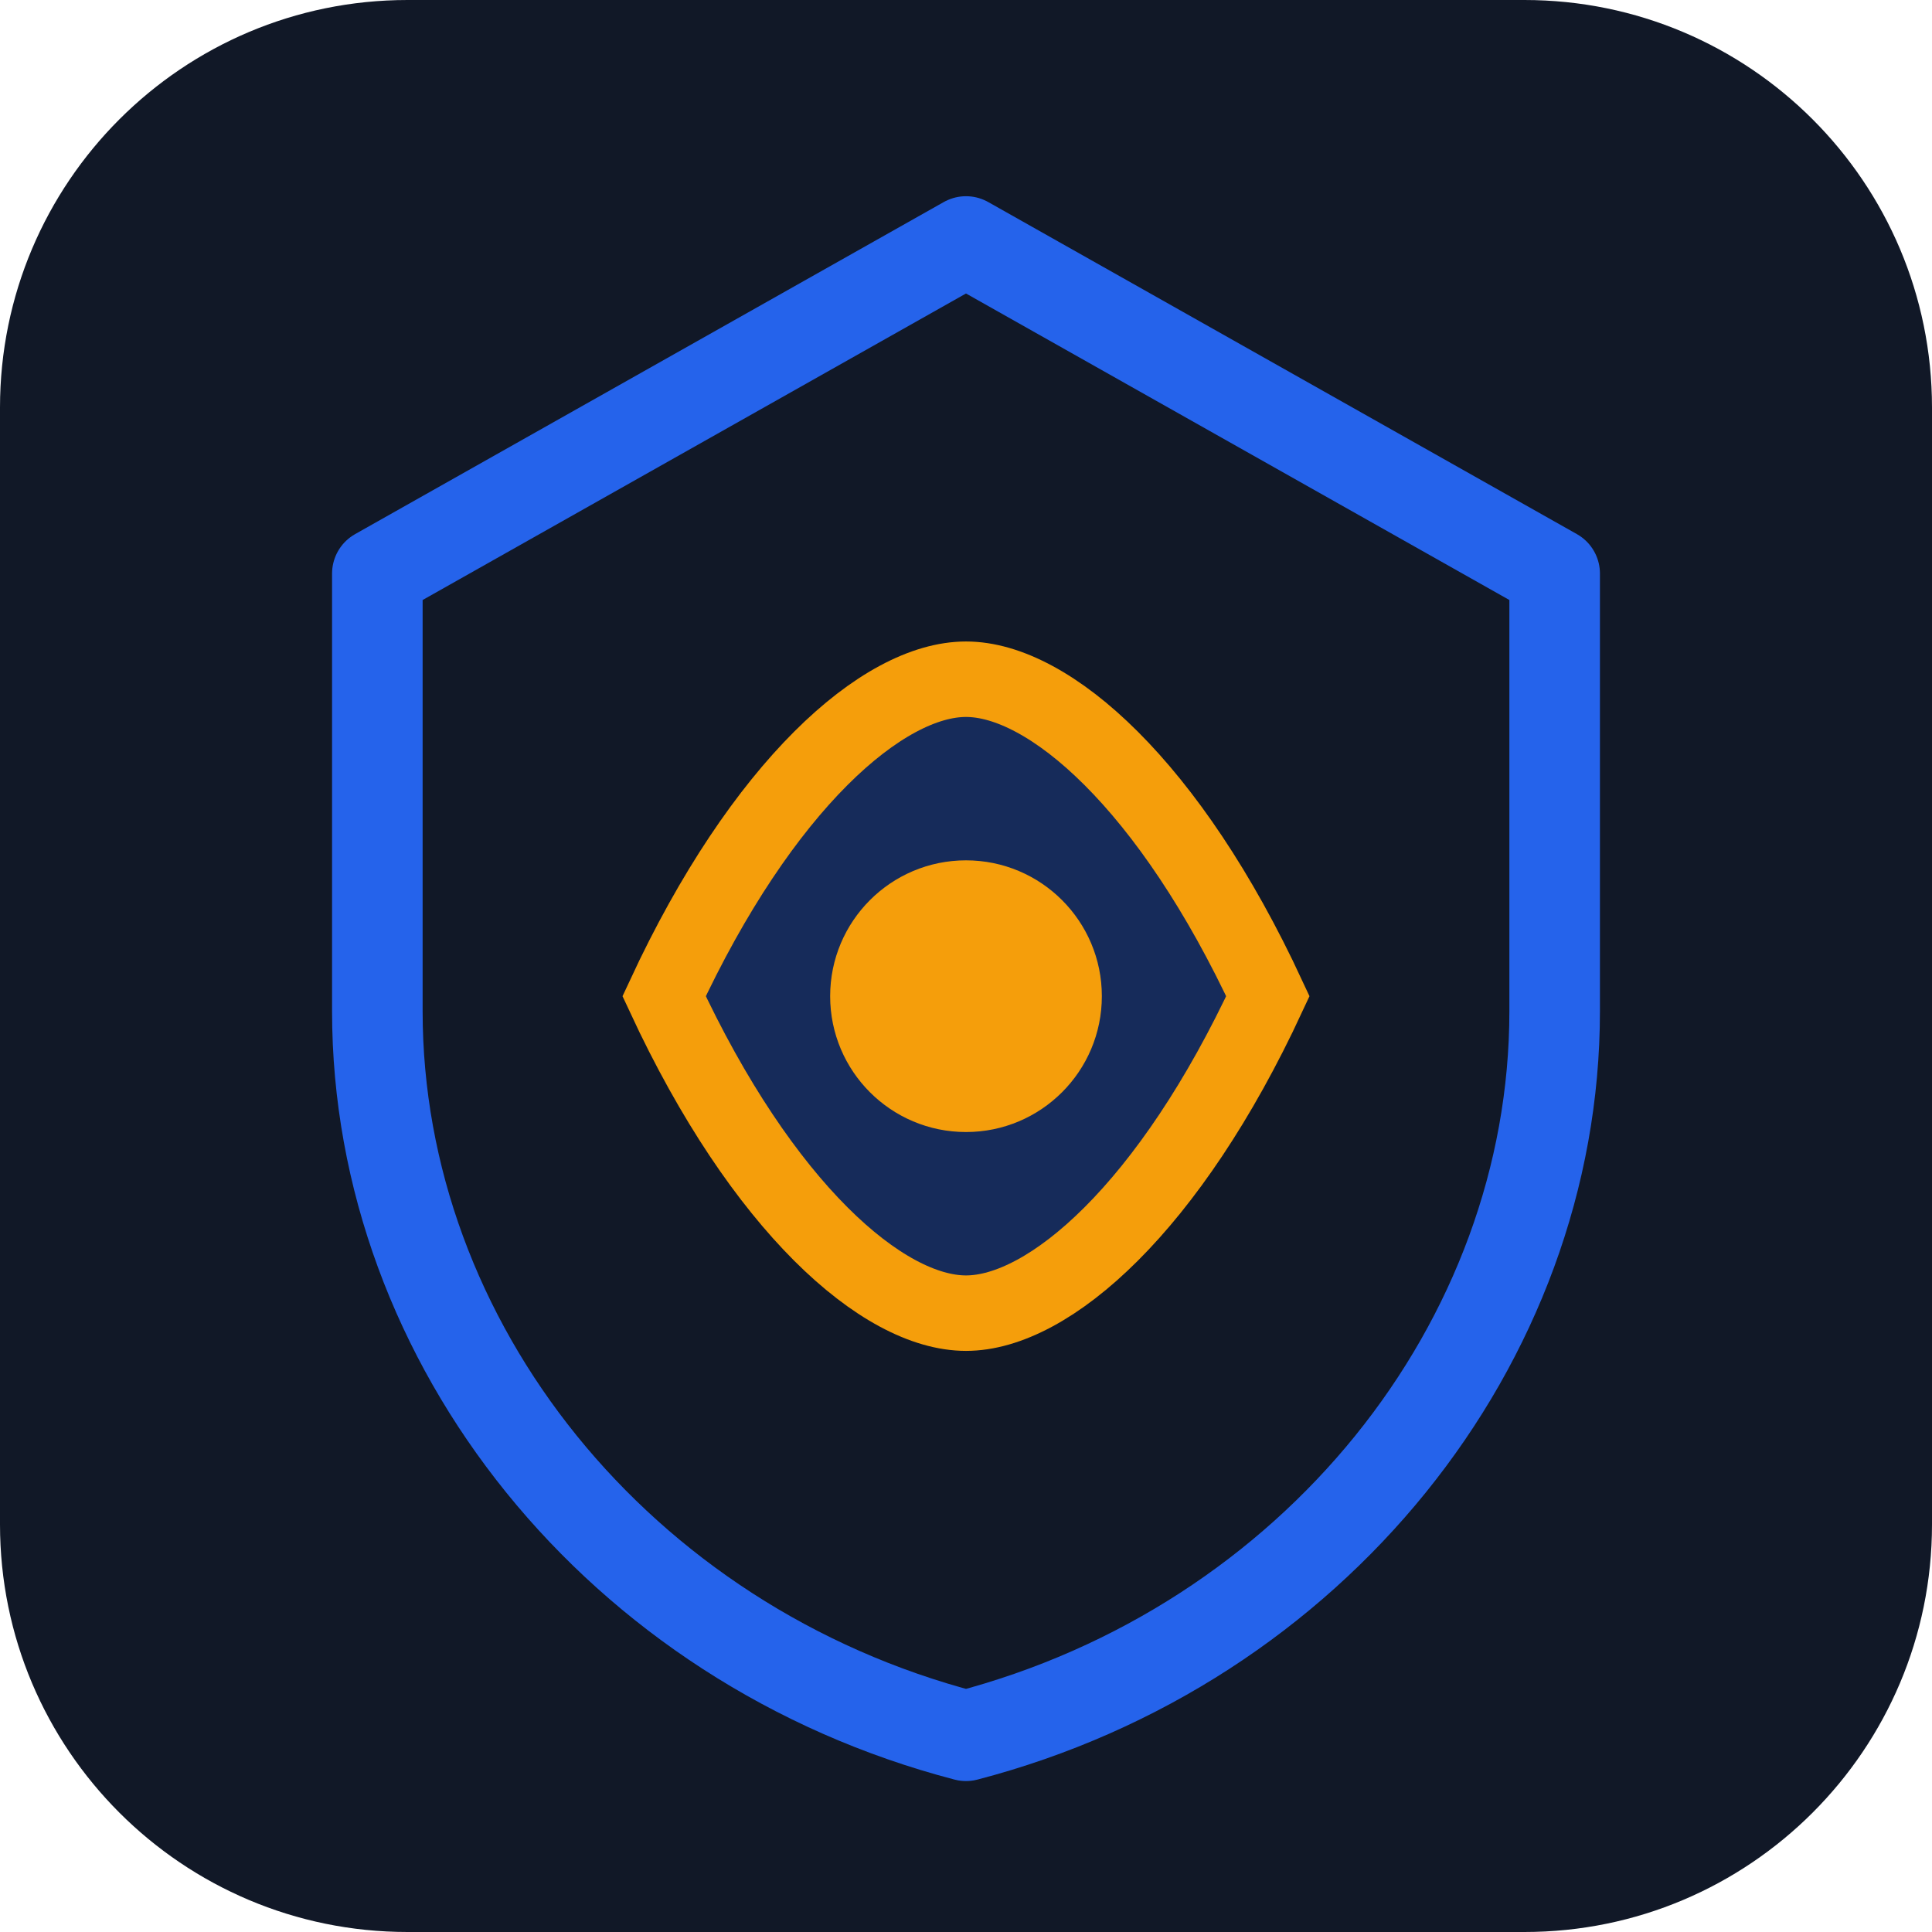
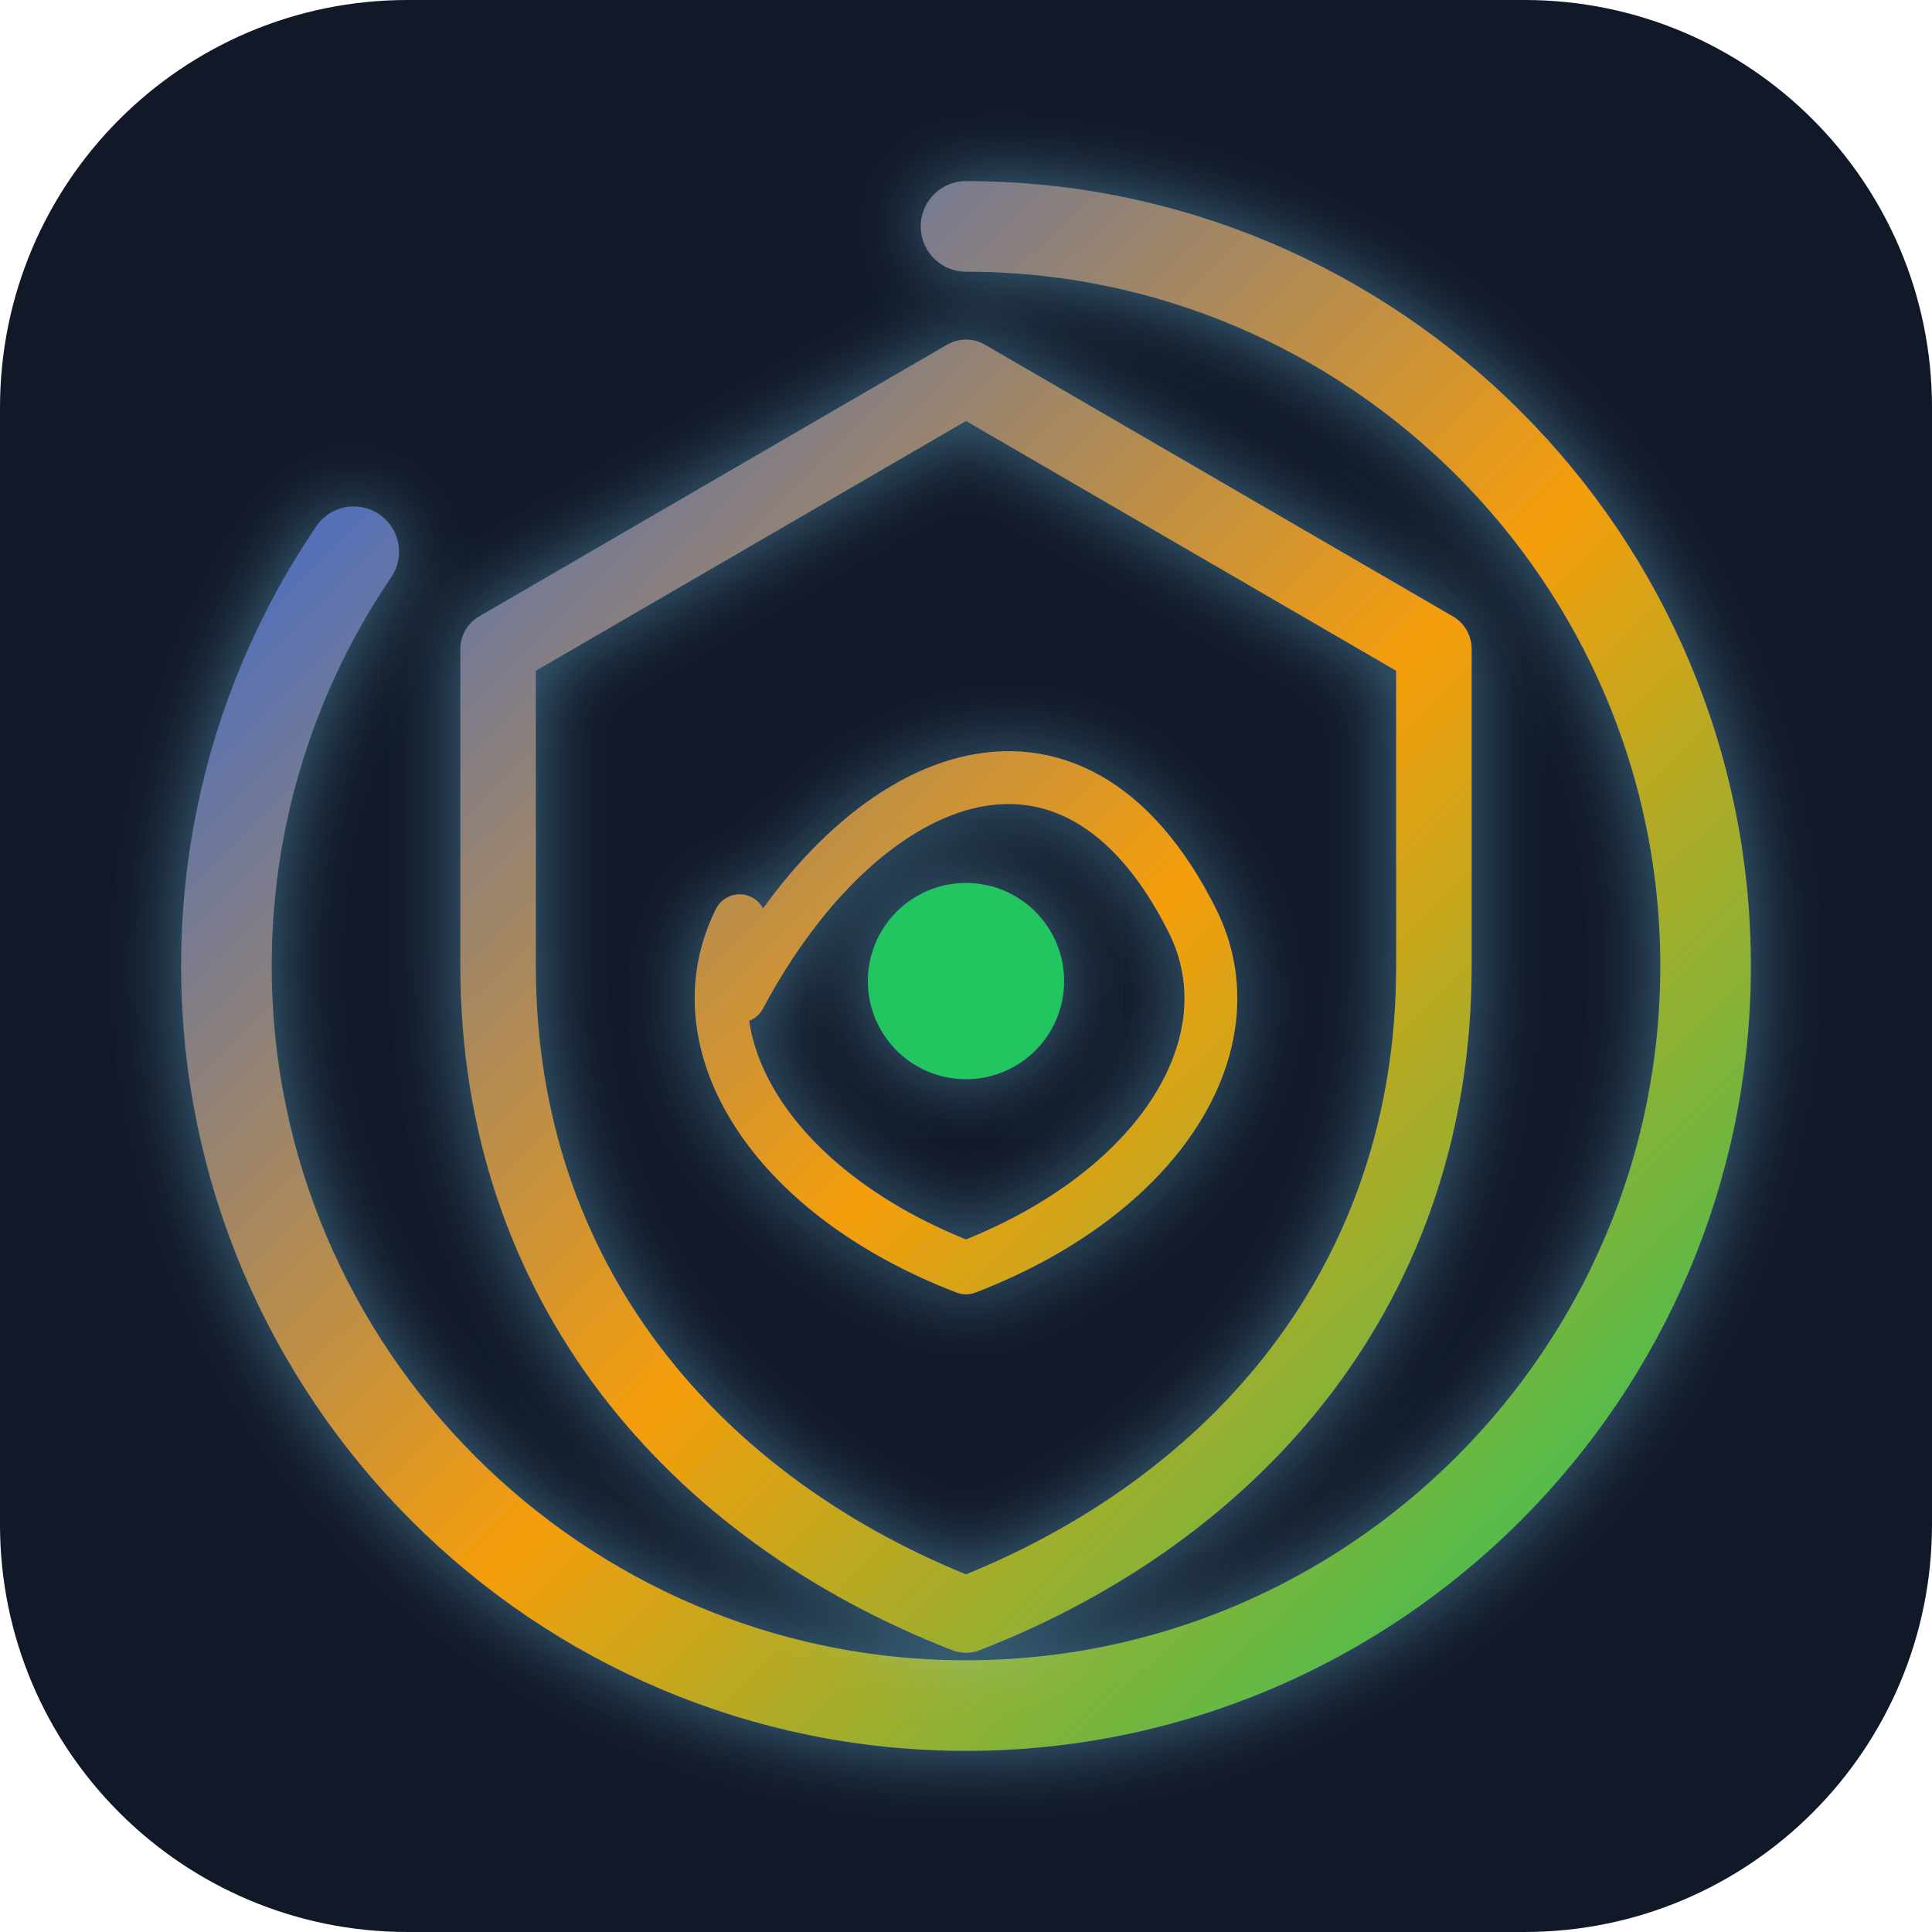
- <svg xmlns="http://www.w3.org/2000/svg" width="256" height="256" viewBox="0 0 256 256" fill="none">
-   <rect width="256" height="256" rx="54" fill="#111827" />
-   <path d="M128 32L206 76V134C206 178 174 218 128 230C82 218 50 178 50 134V76L128 32Z" stroke="#2563eb" stroke-width="12" stroke-linejoin="round" />
-   <path d="M88 132C101 104 117 90 128 90C139 90 155 104 168 132C155 160 139 174 128 174C117 174 101 160 88 132Z" fill="#2563eb" fill-opacity="0.26" stroke="#f59e0b" stroke-width="10" />
-   <circle cx="128" cy="132" r="18" fill="#f59e0b" />
+ <svg xmlns="http://www.w3.org/2000/svg" width="256" height="256" viewBox="0 0 256 256" fill="none" role="img" aria-label="UPI Guardian Mode animated logo">
+   <defs>
+     <linearGradient id="brand" x1="34" y1="32" x2="222" y2="222" gradientUnits="userSpaceOnUse">
+       <stop offset="0%" stop-color="#2563eb">
+         <animate attributeName="stop-color" values="#2563eb;#f59e0b;#2563eb" dur="5s" repeatCount="indefinite" />
+       </stop>
+       <stop offset="55%" stop-color="#f59e0b">
+         <animate attributeName="stop-color" values="#f59e0b;#22c55e;#f59e0b" dur="5s" repeatCount="indefinite" />
+       </stop>
+       <stop offset="100%" stop-color="#22c55e" />
+     </linearGradient>
+     <filter id="glow" x="-30%" y="-30%" width="160%" height="160%">
+       <feGaussianBlur stdDeviation="5" result="blur" />
+       <feColorMatrix in="blur" type="matrix" values="0 0 0 0 0.2 0 0 0 0 0.7 0 0 0 0 1 0 0 0 .45 0" />
+       <feMerge>
+         <feMergeNode />
+         <feMergeNode in="SourceGraphic" />
+       </feMerge>
+     </filter>
+     <style>
+       .bg{fill:#111827}
+       .ring{stroke:url(#brand);stroke-width:12;stroke-linecap:round;filter:url(#glow);stroke-dasharray:520;animation:dash 7s ease-in-out infinite}
+       .line{stroke:url(#brand);stroke-width:10;stroke-linecap:round;stroke-linejoin:round;filter:url(#glow)}
+       .thin{stroke-width:7}
+       .ghost{stroke:#22c55e;stroke-opacity:.42;stroke-width:8}
+       .node{fill:#f59e0b;filter:url(#glow);animation:pulse 2.8s ease-in-out infinite}
+       .hot{fill:#22c55e;animation:pulse 2.1s ease-in-out infinite}
+       @keyframes dash{0%,100%{stroke-dashoffset:0}50%{stroke-dashoffset:120}}
+       @keyframes pulse{0%,100%{opacity:.72;transform:scale(.96);transform-origin:128px 128px}50%{opacity:1;transform:scale(1.08);transform-origin:128px 128px}}
+     </style>
+   </defs>
+   <rect width="256" height="256" rx="54" class="bg" />
+   <path d="M128 30c54 0 98 44 98 98s-44 98-98 98-98-44-98-98 44-98 98-98z" class="ring" />
+   <path d="M128 50l62 36v42c0 42-26 72-62 86-36-14-62-44-62-86V86l62-36z" class="line" />
+   <path d="M98 132c16-30 44-42 60-10 8 16-4 36-30 46-26-10-38-30-30-46z" class="line thin" />
+   <circle cx="128" cy="130" r="13" class="node hot" />
</svg>
